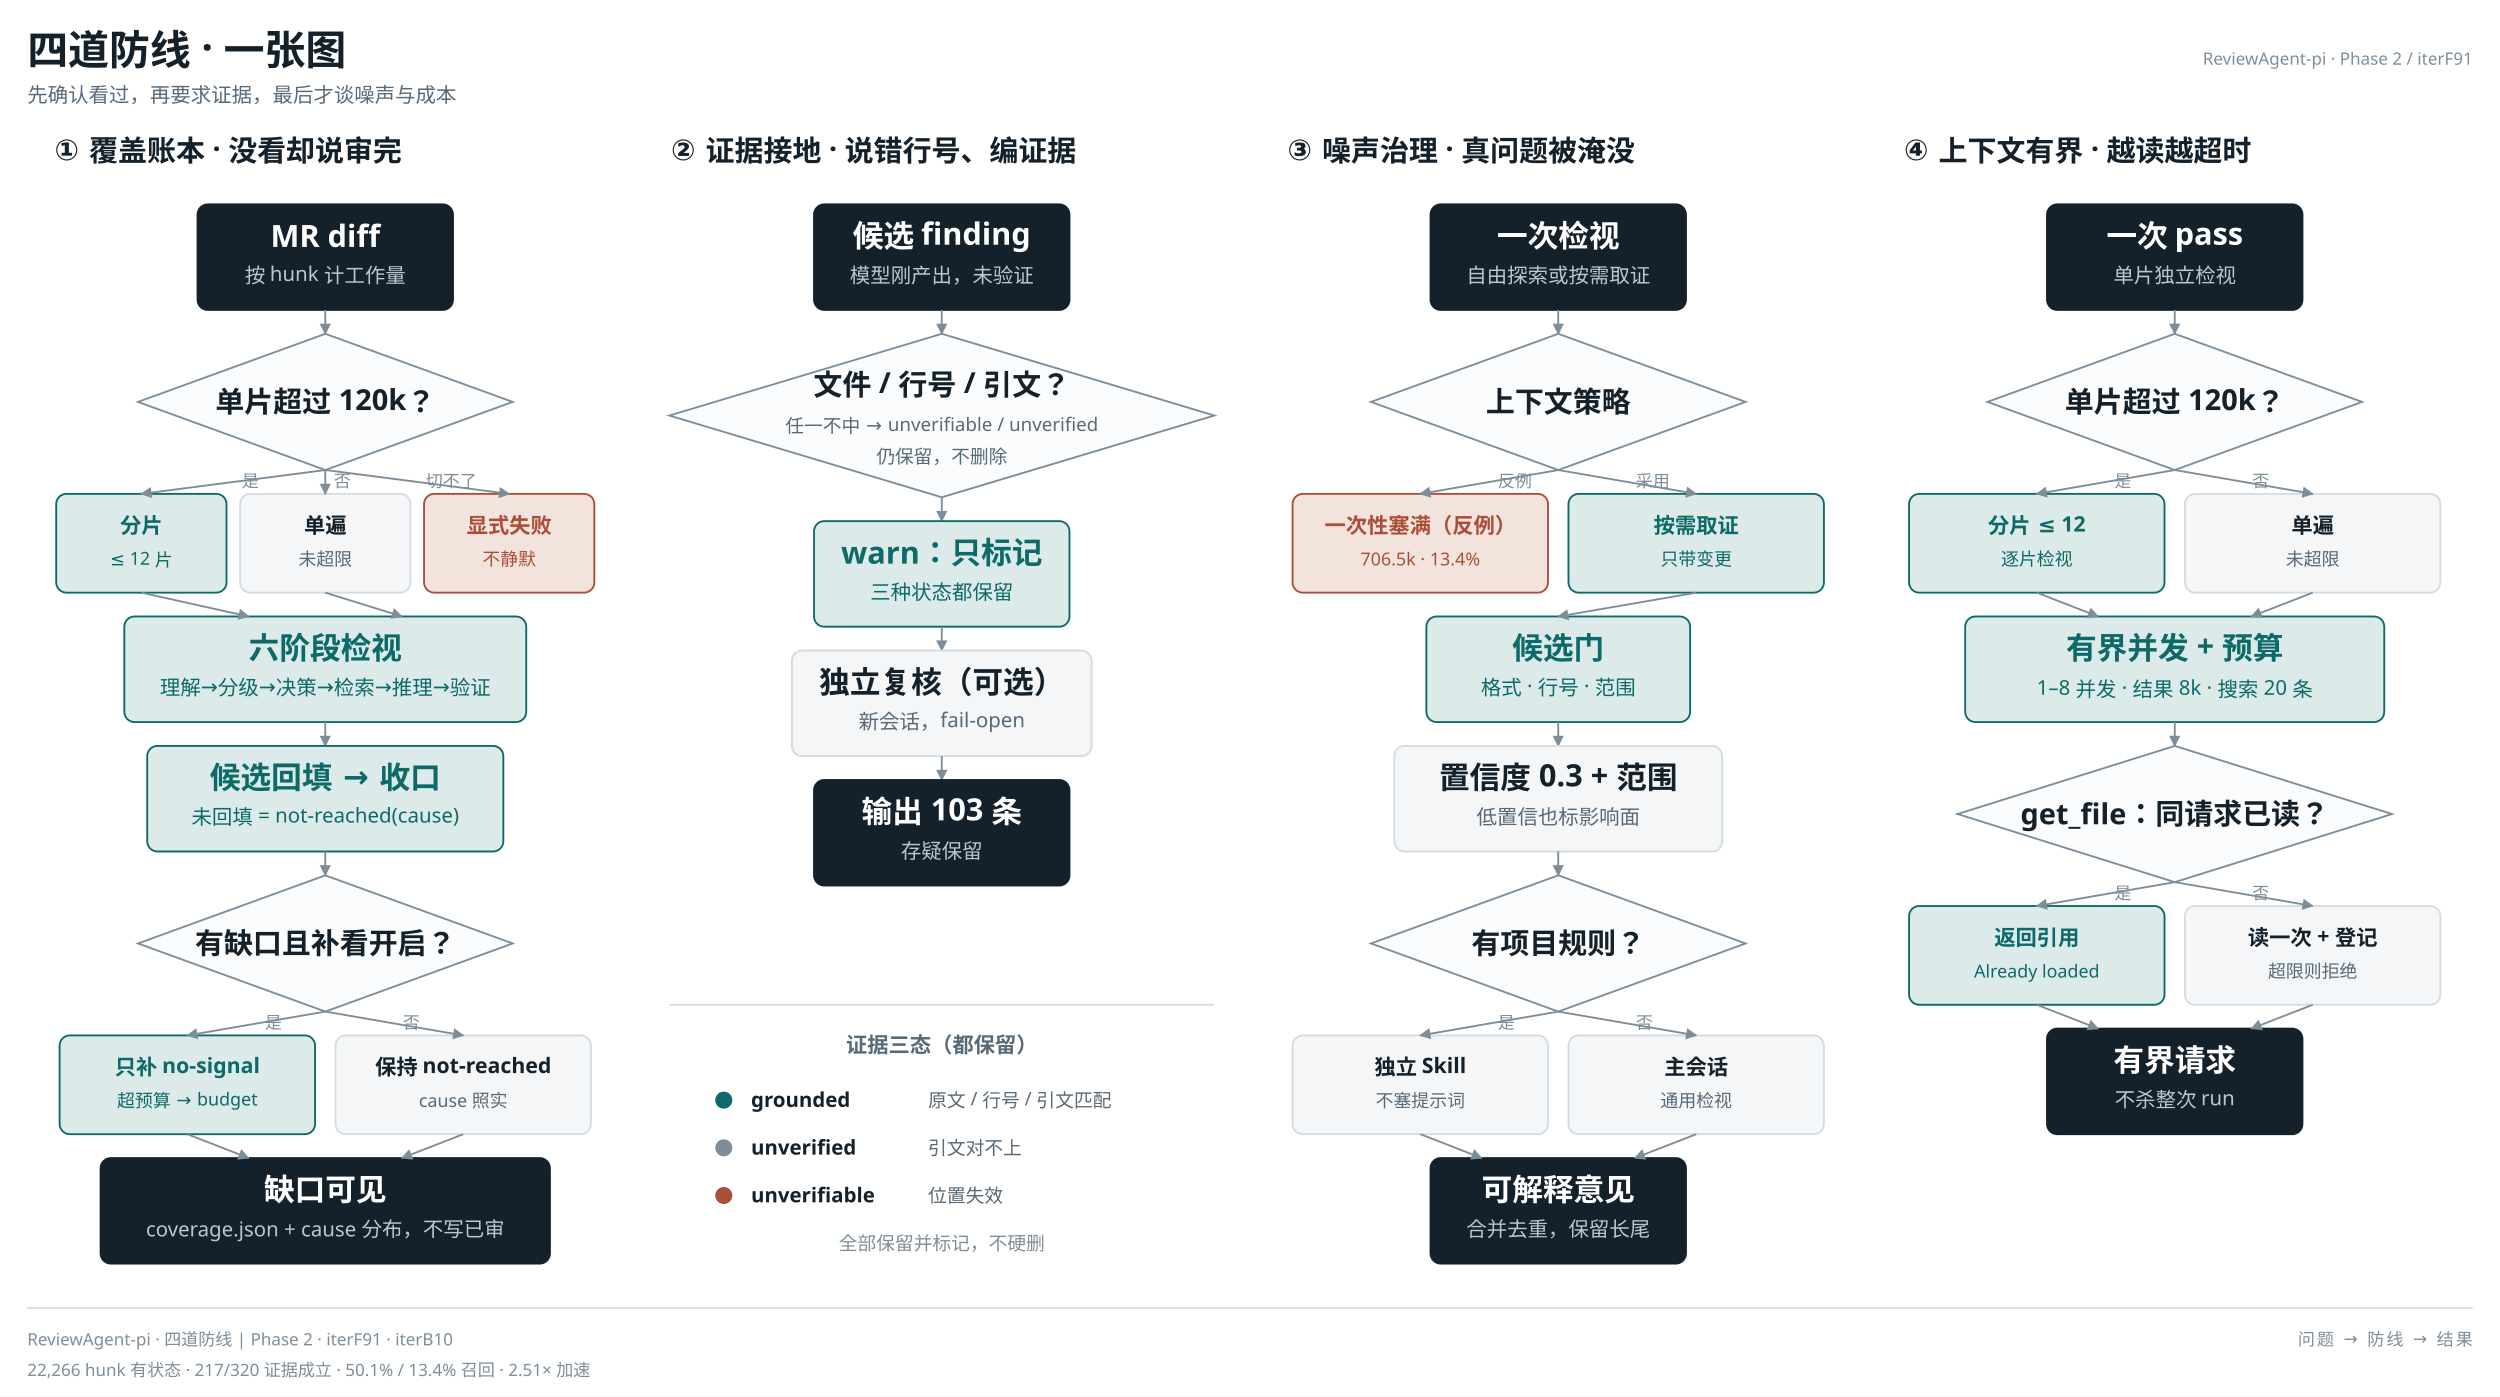
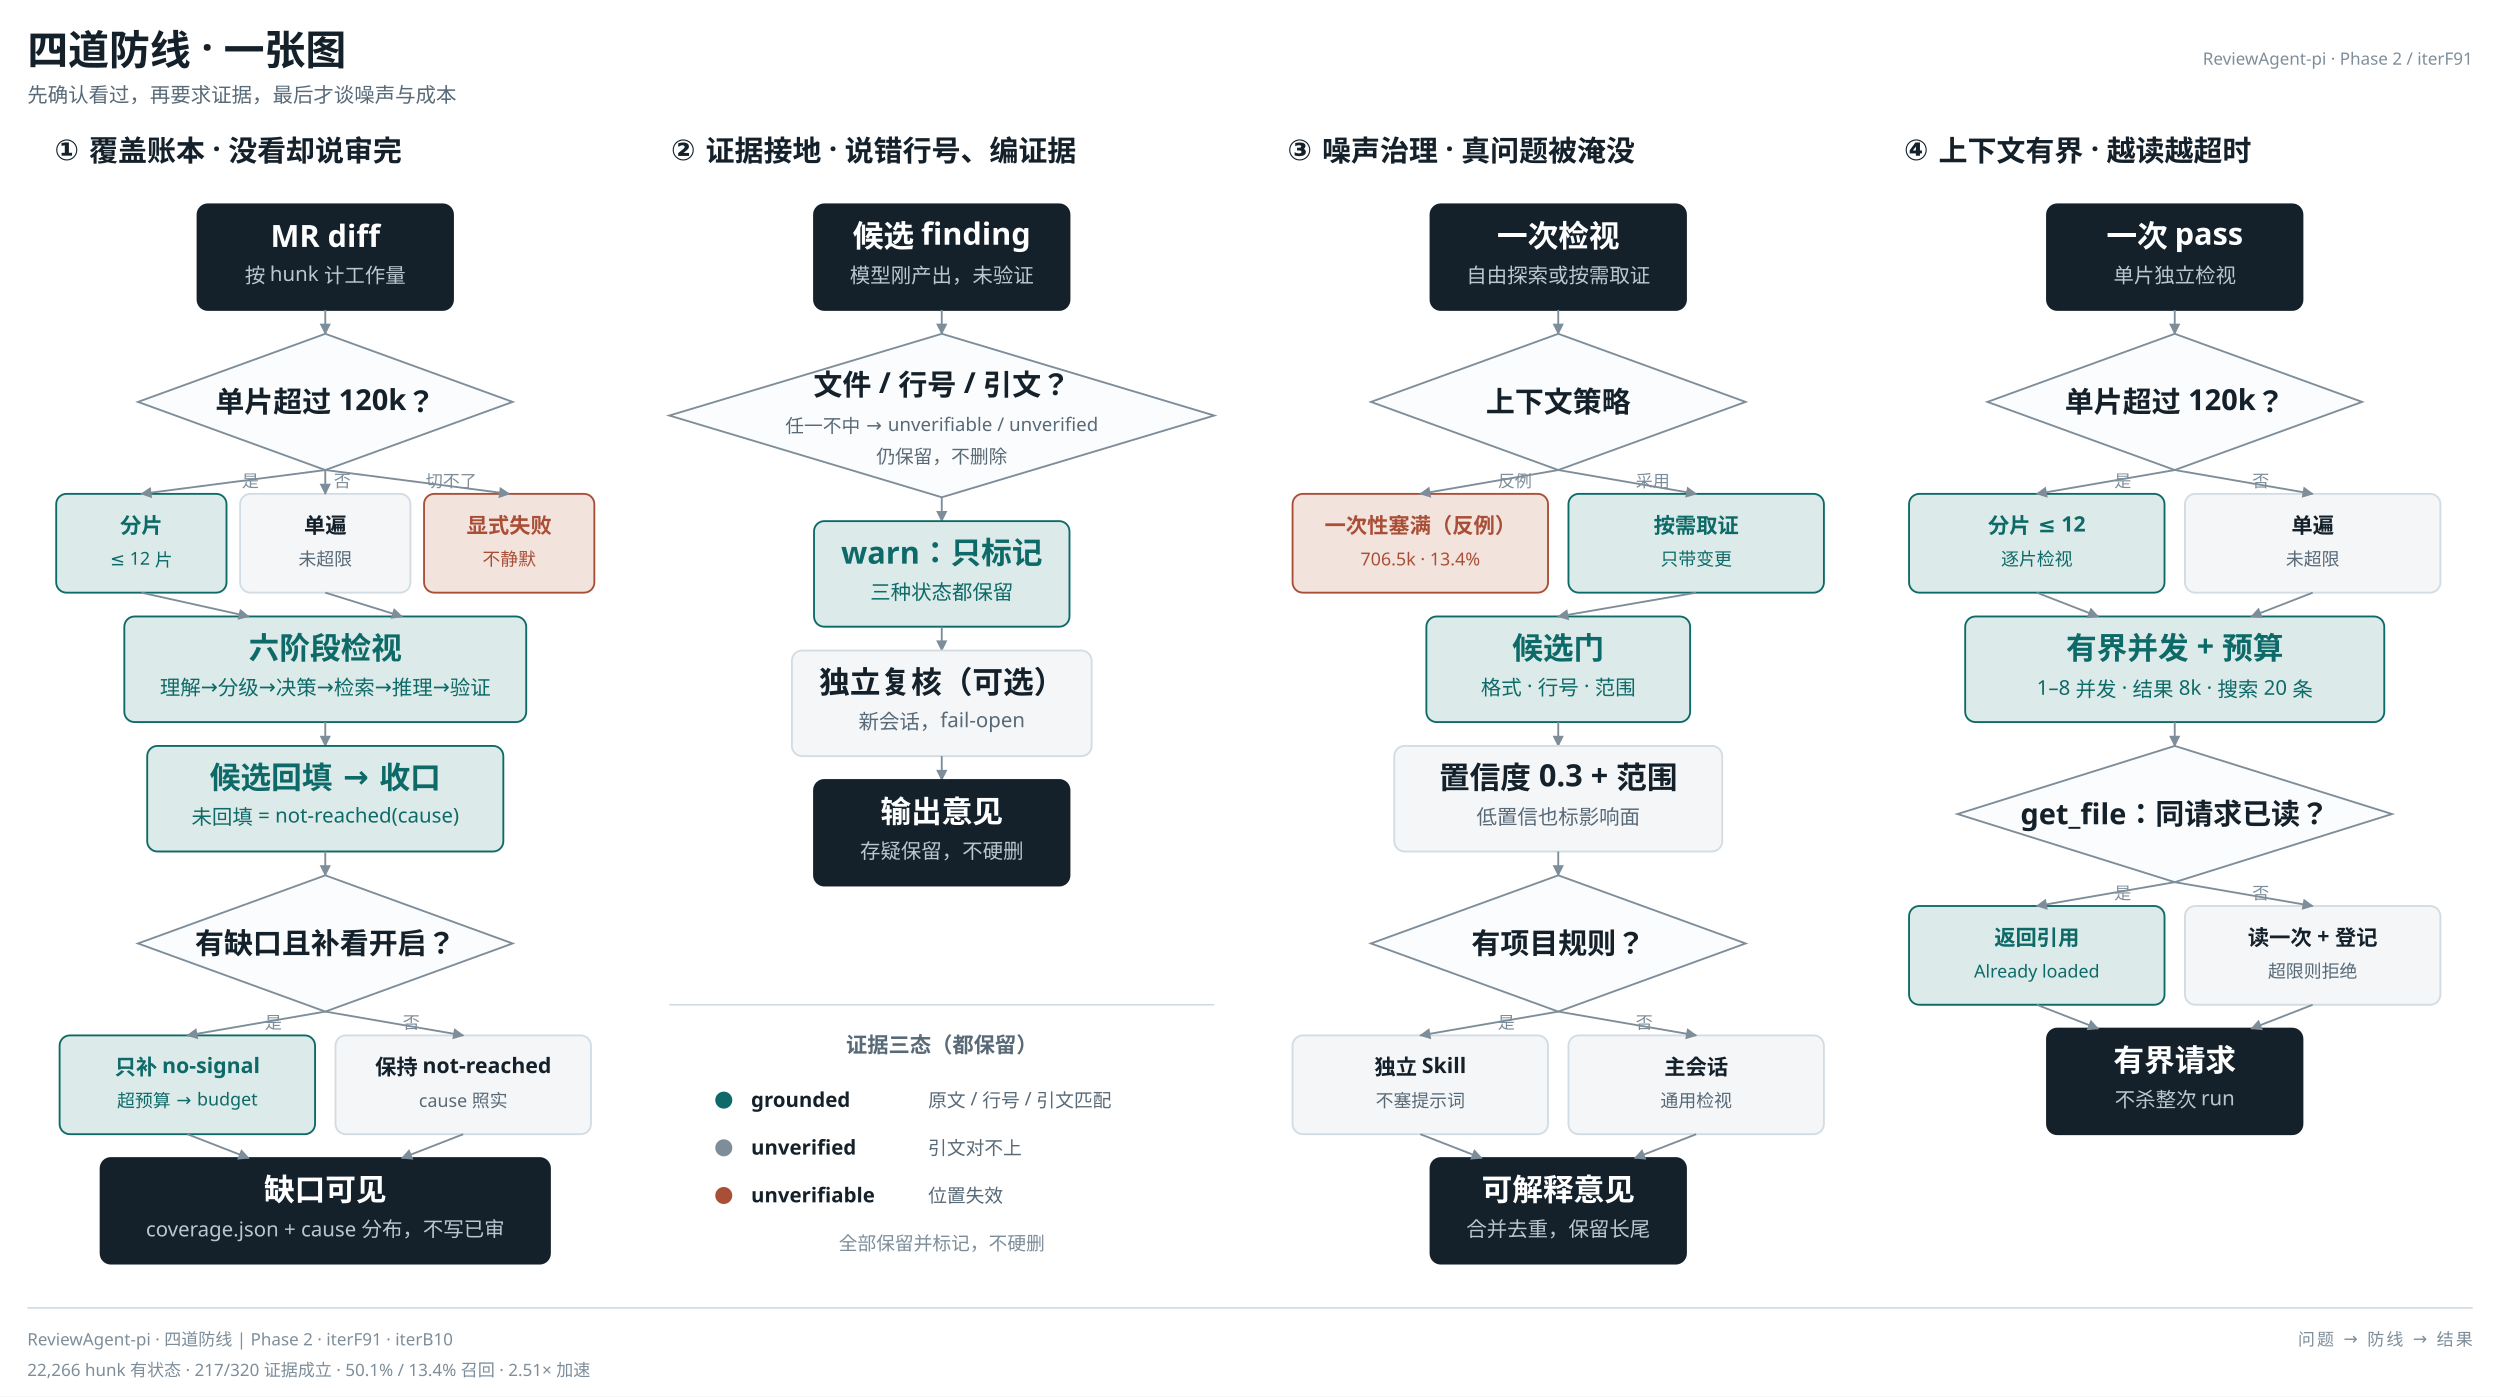
<svg xmlns="http://www.w3.org/2000/svg" width="1468" height="820" viewBox="0 0 1468 820">
  <defs>
    <marker id="arrow" viewBox="0 0 10 10" refX="9" refY="5" markerWidth="6" markerHeight="6" orient="auto-start-reverse">
      <path d="M 0 0 L 10 5 L 0 10 z" fill="#7D8D99" />
    </marker>
  </defs>
  <rect x="0" y="0" width="1468" height="820" fill="#FFFFFF" />
  <text x="16" y="38" font-family="'Microsoft YaHei','Noto Sans SC','PingFang SC','Segoe UI',sans-serif" font-size="24" font-weight="700" fill="#14212B" text-anchor="start">四道防线 · 一张图</text>
  <text x="16" y="60" font-family="'Microsoft YaHei','Noto Sans SC','PingFang SC','Segoe UI',sans-serif" font-size="12" font-weight="400" fill="#586977" text-anchor="start">先确认看过，再要求证据，最后才谈噪声与成本</text>
  <text x="1452" y="38" font-family="'Microsoft YaHei','Noto Sans SC','PingFang SC','Segoe UI',sans-serif" font-size="10" font-weight="400" fill="#7D8D99" text-anchor="end">ReviewAgent-pi · Phase 2 / iterF91</text>
  <text x="32" y="94" font-family="'Microsoft YaHei','Noto Sans SC','PingFang SC','Segoe UI',sans-serif" font-size="17" font-weight="700" fill="#14212B" text-anchor="start">① 覆盖账本 · 没看却说审完</text>
  <rect x="116.0" y="120" width="150" height="62" rx="6" fill="#14212B" stroke="#14212B" stroke-width="1.1" />
  <text x="191.0" y="145" font-family="'Microsoft YaHei','Noto Sans SC','PingFang SC','Segoe UI',sans-serif" font-size="18" font-weight="700" fill="#FFFFFF" text-anchor="middle">MR diff</text>
  <text x="191.0" y="166" font-family="'Microsoft YaHei','Noto Sans SC','PingFang SC','Segoe UI',sans-serif" font-size="12" font-weight="400" fill="#B9C7D2" text-anchor="middle">按 hunk 计工作量</text>
  <line x1="191.0" y1="182" x2="191.0" y2="196" stroke="#7D8D99" stroke-width="1.1" marker-end="url(#arrow)" />
  <polygon points="191.0,196 301.0,236.0 191.0,276 81.0,236.0" fill="#FBFCFD" stroke="#7D8D99" stroke-width="1.1" />
  <text x="191.0" y="242.0" font-family="'Microsoft YaHei','Noto Sans SC','PingFang SC','Segoe UI',sans-serif" font-size="17" font-weight="700" fill="#14212B" text-anchor="middle">单片超过 120k？</text>
  <rect x="33.0" y="290" width="100" height="58" rx="6" fill="#DCEBE9" stroke="#0D6A68" stroke-width="1.1" />
  <text x="83.0" y="313" font-family="'Microsoft YaHei','Noto Sans SC','PingFang SC','Segoe UI',sans-serif" font-size="12.5" font-weight="700" fill="#0D6A68" text-anchor="middle">分片</text>
  <text x="83.0" y="332" font-family="'Microsoft YaHei','Noto Sans SC','PingFang SC','Segoe UI',sans-serif" font-size="10.5" font-weight="400" fill="#0D6A68" text-anchor="middle">≤ 12 片</text>
  <rect x="141.0" y="290" width="100" height="58" rx="6" fill="#F4F6F8" stroke="#D3DCE3" stroke-width="1.1" />
  <text x="191.0" y="313" font-family="'Microsoft YaHei','Noto Sans SC','PingFang SC','Segoe UI',sans-serif" font-size="12.5" font-weight="700" fill="#14212B" text-anchor="middle">单遍</text>
  <text x="191.0" y="332" font-family="'Microsoft YaHei','Noto Sans SC','PingFang SC','Segoe UI',sans-serif" font-size="10.5" font-weight="400" fill="#586977" text-anchor="middle">未超限</text>
  <rect x="249.0" y="290" width="100" height="58" rx="6" fill="#F3E3DD" stroke="#A94F37" stroke-width="1.1" />
  <text x="299.0" y="313" font-family="'Microsoft YaHei','Noto Sans SC','PingFang SC','Segoe UI',sans-serif" font-size="12.5" font-weight="700" fill="#A94F37" text-anchor="middle">显式失败</text>
  <text x="299.0" y="332" font-family="'Microsoft YaHei','Noto Sans SC','PingFang SC','Segoe UI',sans-serif" font-size="10.5" font-weight="400" fill="#A94F37" text-anchor="middle">不静默</text>
  <line x1="191.0" y1="276" x2="83.0" y2="290" stroke="#7D8D99" stroke-width="1.1" marker-end="url(#arrow)" />
  <text x="142.0" y="286.0" font-family="'Microsoft YaHei','Noto Sans SC','PingFang SC','Segoe UI',sans-serif" font-size="10" font-weight="400" fill="#7D8D99" text-anchor="start">是</text>
  <line x1="191.0" y1="276" x2="191.0" y2="290" stroke="#7D8D99" stroke-width="1.1" marker-end="url(#arrow)" />
  <text x="196.0" y="286.0" font-family="'Microsoft YaHei','Noto Sans SC','PingFang SC','Segoe UI',sans-serif" font-size="10" font-weight="400" fill="#7D8D99" text-anchor="start">否</text>
  <line x1="191.0" y1="276" x2="299.0" y2="290" stroke="#7D8D99" stroke-width="1.1" marker-end="url(#arrow)" />
  <text x="250.0" y="286.0" font-family="'Microsoft YaHei','Noto Sans SC','PingFang SC','Segoe UI',sans-serif" font-size="10" font-weight="400" fill="#7D8D99" text-anchor="start">切不了</text>
  <rect x="73.0" y="362" width="236.0" height="62" rx="6" fill="#DCEBE9" stroke="#0D6A68" stroke-width="1.1" />
  <text x="191.0" y="387" font-family="'Microsoft YaHei','Noto Sans SC','PingFang SC','Segoe UI',sans-serif" font-size="18" font-weight="700" fill="#0D6A68" text-anchor="middle">六阶段检视</text>
  <text x="191.0" y="408" font-family="'Microsoft YaHei','Noto Sans SC','PingFang SC','Segoe UI',sans-serif" font-size="12" font-weight="400" fill="#0D6A68" text-anchor="middle">理解→分级→决策→检索→推理→验证</text>
  <line x1="83.0" y1="348" x2="146.0" y2="362" stroke="#7D8D99" stroke-width="1.1" marker-end="url(#arrow)" />
  <line x1="191.0" y1="348" x2="236.0" y2="362" stroke="#7D8D99" stroke-width="1.1" marker-end="url(#arrow)" />
  <line x1="191.0" y1="424" x2="191.0" y2="438" stroke="#7D8D99" stroke-width="1.1" marker-end="url(#arrow)" />
  <rect x="86.44" y="438" width="209.12" height="62" rx="6" fill="#DCEBE9" stroke="#0D6A68" stroke-width="1.1" />
  <text x="191.0" y="463" font-family="'Microsoft YaHei','Noto Sans SC','PingFang SC','Segoe UI',sans-serif" font-size="18" font-weight="700" fill="#0D6A68" text-anchor="middle">候选回填 → 收口</text>
  <text x="191.0" y="484" font-family="'Microsoft YaHei','Noto Sans SC','PingFang SC','Segoe UI',sans-serif" font-size="12" font-weight="400" fill="#0D6A68" text-anchor="middle">未回填 = not-reached(cause)</text>
  <line x1="191.0" y1="500" x2="191.0" y2="514" stroke="#7D8D99" stroke-width="1.1" marker-end="url(#arrow)" />
  <polygon points="191.0,514 301.0,554.0 191.0,594 81.0,554.0" fill="#FBFCFD" stroke="#7D8D99" stroke-width="1.1" />
  <text x="191.0" y="560.0" font-family="'Microsoft YaHei','Noto Sans SC','PingFang SC','Segoe UI',sans-serif" font-size="17" font-weight="700" fill="#14212B" text-anchor="middle">有缺口且补看开启？</text>
  <rect x="35.0" y="608" width="150" height="58" rx="6" fill="#DCEBE9" stroke="#0D6A68" stroke-width="1.1" />
  <text x="110.0" y="631" font-family="'Microsoft YaHei','Noto Sans SC','PingFang SC','Segoe UI',sans-serif" font-size="12.5" font-weight="700" fill="#0D6A68" text-anchor="middle">只补 no-signal</text>
  <text x="110.0" y="650" font-family="'Microsoft YaHei','Noto Sans SC','PingFang SC','Segoe UI',sans-serif" font-size="10.5" font-weight="400" fill="#0D6A68" text-anchor="middle">超预算 → budget</text>
  <rect x="197.0" y="608" width="150" height="58" rx="6" fill="#F4F6F8" stroke="#D3DCE3" stroke-width="1.1" />
  <text x="272.0" y="631" font-family="'Microsoft YaHei','Noto Sans SC','PingFang SC','Segoe UI',sans-serif" font-size="12.5" font-weight="700" fill="#14212B" text-anchor="middle">保持 not-reached</text>
  <text x="272.0" y="650" font-family="'Microsoft YaHei','Noto Sans SC','PingFang SC','Segoe UI',sans-serif" font-size="10.5" font-weight="400" fill="#586977" text-anchor="middle">cause 照实</text>
  <line x1="191.0" y1="594" x2="110.0" y2="608" stroke="#7D8D99" stroke-width="1.1" marker-end="url(#arrow)" />
  <text x="155.5" y="604.0" font-family="'Microsoft YaHei','Noto Sans SC','PingFang SC','Segoe UI',sans-serif" font-size="10" font-weight="400" fill="#7D8D99" text-anchor="start">是</text>
  <line x1="191.0" y1="594" x2="272.0" y2="608" stroke="#7D8D99" stroke-width="1.1" marker-end="url(#arrow)" />
  <text x="236.5" y="604.0" font-family="'Microsoft YaHei','Noto Sans SC','PingFang SC','Segoe UI',sans-serif" font-size="10" font-weight="400" fill="#7D8D99" text-anchor="start">否</text>
  <rect x="59.08" y="680" width="263.84" height="62" rx="6" fill="#14212B" stroke="#14212B" stroke-width="1.1" />
  <text x="191.0" y="705" font-family="'Microsoft YaHei','Noto Sans SC','PingFang SC','Segoe UI',sans-serif" font-size="18" font-weight="700" fill="#FFFFFF" text-anchor="middle">缺口可见</text>
  <text x="191.0" y="726" font-family="'Microsoft YaHei','Noto Sans SC','PingFang SC','Segoe UI',sans-serif" font-size="12" font-weight="400" fill="#B9C7D2" text-anchor="middle">coverage.json + cause 分布，不写已审</text>
  <line x1="110.0" y1="666" x2="146.0" y2="680" stroke="#7D8D99" stroke-width="1.1" marker-end="url(#arrow)" />
  <line x1="272.0" y1="666" x2="236.0" y2="680" stroke="#7D8D99" stroke-width="1.1" marker-end="url(#arrow)" />
  <text x="394" y="94" font-family="'Microsoft YaHei','Noto Sans SC','PingFang SC','Segoe UI',sans-serif" font-size="17" font-weight="700" fill="#14212B" text-anchor="start">② 证据接地 · 说错行号、编证据</text>
  <rect x="478.0" y="120" width="150" height="62" rx="6" fill="#14212B" stroke="#14212B" stroke-width="1.1" />
  <text x="553.0" y="145" font-family="'Microsoft YaHei','Noto Sans SC','PingFang SC','Segoe UI',sans-serif" font-size="18" font-weight="700" fill="#FFFFFF" text-anchor="middle">候选 finding</text>
  <text x="553.0" y="166" font-family="'Microsoft YaHei','Noto Sans SC','PingFang SC','Segoe UI',sans-serif" font-size="12" font-weight="400" fill="#B9C7D2" text-anchor="middle">模型刚产出，未验证</text>
  <line x1="553.0" y1="182" x2="553.0" y2="196" stroke="#7D8D99" stroke-width="1.1" marker-end="url(#arrow)" />
  <polygon points="553.0,196 713.0,244.0 553.0,292 393.0,244.0" fill="#FBFCFD" stroke="#7D8D99" stroke-width="1.1" />
  <text x="553.0" y="232" font-family="'Microsoft YaHei','Noto Sans SC','PingFang SC','Segoe UI',sans-serif" font-size="17" font-weight="700" fill="#14212B" text-anchor="middle">文件 / 行号 / 引文？</text>
  <text x="553.0" y="254" font-family="'Microsoft YaHei','Noto Sans SC','PingFang SC','Segoe UI',sans-serif" font-size="11" font-weight="400" fill="#586977" text-anchor="middle">任一不中 → unverifiable / unverified</text>
  <text x="553.0" y="272" font-family="'Microsoft YaHei','Noto Sans SC','PingFang SC','Segoe UI',sans-serif" font-size="11" font-weight="400" fill="#586977" text-anchor="middle">仍保留，不删除</text>
  <line x1="553.0" y1="292" x2="553.0" y2="306" stroke="#7D8D99" stroke-width="1.1" marker-end="url(#arrow)" />
  <rect x="478.0" y="306" width="150" height="62" rx="6" fill="#DCEBE9" stroke="#0D6A68" stroke-width="1.1" />
  <text x="553.0" y="331" font-family="'Microsoft YaHei','Noto Sans SC','PingFang SC','Segoe UI',sans-serif" font-size="18" font-weight="700" fill="#0D6A68" text-anchor="middle">warn：只标记</text>
  <text x="553.0" y="352" font-family="'Microsoft YaHei','Noto Sans SC','PingFang SC','Segoe UI',sans-serif" font-size="12" font-weight="400" fill="#0D6A68" text-anchor="middle">三种状态都保留</text>
  <line x1="553.0" y1="368" x2="553.0" y2="382" stroke="#7D8D99" stroke-width="1.1" marker-end="url(#arrow)" />
  <rect x="465.0" y="382" width="176.0" height="62" rx="6" fill="#F4F6F8" stroke="#D3DCE3" stroke-width="1.1" />
  <text x="553.0" y="407" font-family="'Microsoft YaHei','Noto Sans SC','PingFang SC','Segoe UI',sans-serif" font-size="18" font-weight="700" fill="#14212B" text-anchor="middle">独立复核（可选）</text>
  <text x="553.0" y="428" font-family="'Microsoft YaHei','Noto Sans SC','PingFang SC','Segoe UI',sans-serif" font-size="12" font-weight="400" fill="#586977" text-anchor="middle">新会话，fail-open</text>
  <line x1="553.0" y1="444" x2="553.0" y2="458" stroke="#7D8D99" stroke-width="1.1" marker-end="url(#arrow)" />
  <rect x="478.0" y="458" width="150" height="62" rx="6" fill="#14212B" stroke="#14212B" stroke-width="1.1" />
-   <text x="553.0" y="483" font-family="'Microsoft YaHei','Noto Sans SC','PingFang SC','Segoe UI',sans-serif" font-size="18" font-weight="700" fill="#FFFFFF" text-anchor="middle">输出 103 条</text>
-   <text x="553.0" y="504" font-family="'Microsoft YaHei','Noto Sans SC','PingFang SC','Segoe UI',sans-serif" font-size="12" font-weight="400" fill="#B9C7D2" text-anchor="middle">存疑保留</text>
+   <text x="553.0" y="483" font-family="'Microsoft YaHei','Noto Sans SC','PingFang SC','Segoe UI',sans-serif" font-size="18" font-weight="700" fill="#FFFFFF" text-anchor="middle">输出意见</text>
+   <text x="553.0" y="504" font-family="'Microsoft YaHei','Noto Sans SC','PingFang SC','Segoe UI',sans-serif" font-size="12" font-weight="400" fill="#B9C7D2" text-anchor="middle">存疑保留，不硬删</text>
  <line x1="393.0" y1="590" x2="713.0" y2="590" stroke="#D3DCE3" stroke-width="1" />
  <text x="553.0" y="618" font-family="'Microsoft YaHei','Noto Sans SC','PingFang SC','Segoe UI',sans-serif" font-size="12.5" font-weight="700" fill="#586977" text-anchor="middle">证据三态（都保留）</text>
  <circle cx="425.0" cy="646" r="5" fill="#0D6A68" />
  <text x="441.0" y="650" font-family="'Microsoft YaHei','Noto Sans SC','PingFang SC','Segoe UI',sans-serif" font-size="12" font-weight="700" fill="#14212B" text-anchor="start">grounded</text>
  <text x="545.0" y="650" font-family="'Microsoft YaHei','Noto Sans SC','PingFang SC','Segoe UI',sans-serif" font-size="11" font-weight="400" fill="#586977" text-anchor="start">原文 / 行号 / 引文匹配</text>
  <circle cx="425.0" cy="674" r="5" fill="#7D8D99" />
  <text x="441.0" y="678" font-family="'Microsoft YaHei','Noto Sans SC','PingFang SC','Segoe UI',sans-serif" font-size="12" font-weight="700" fill="#14212B" text-anchor="start">unverified</text>
  <text x="545.0" y="678" font-family="'Microsoft YaHei','Noto Sans SC','PingFang SC','Segoe UI',sans-serif" font-size="11" font-weight="400" fill="#586977" text-anchor="start">引文对不上</text>
  <circle cx="425.0" cy="702" r="5" fill="#A94F37" />
  <text x="441.0" y="706" font-family="'Microsoft YaHei','Noto Sans SC','PingFang SC','Segoe UI',sans-serif" font-size="12" font-weight="700" fill="#14212B" text-anchor="start">unverifiable</text>
  <text x="545.0" y="706" font-family="'Microsoft YaHei','Noto Sans SC','PingFang SC','Segoe UI',sans-serif" font-size="11" font-weight="400" fill="#586977" text-anchor="start">位置失效</text>
  <text x="553.0" y="734" font-family="'Microsoft YaHei','Noto Sans SC','PingFang SC','Segoe UI',sans-serif" font-size="11" font-weight="400" fill="#7D8D99" text-anchor="middle">全部保留并标记，不硬删</text>
  <text x="756" y="94" font-family="'Microsoft YaHei','Noto Sans SC','PingFang SC','Segoe UI',sans-serif" font-size="17" font-weight="700" fill="#14212B" text-anchor="start">③ 噪声治理 · 真问题被淹没</text>
  <rect x="840.0" y="120" width="150" height="62" rx="6" fill="#14212B" stroke="#14212B" stroke-width="1.1" />
  <text x="915.0" y="145" font-family="'Microsoft YaHei','Noto Sans SC','PingFang SC','Segoe UI',sans-serif" font-size="18" font-weight="700" fill="#FFFFFF" text-anchor="middle">一次检视</text>
  <text x="915.0" y="166" font-family="'Microsoft YaHei','Noto Sans SC','PingFang SC','Segoe UI',sans-serif" font-size="12" font-weight="400" fill="#B9C7D2" text-anchor="middle">自由探索或按需取证</text>
  <line x1="915.0" y1="182" x2="915.0" y2="196" stroke="#7D8D99" stroke-width="1.1" marker-end="url(#arrow)" />
  <polygon points="915.0,196 1025.0,236.0 915.0,276 805.0,236.0" fill="#FBFCFD" stroke="#7D8D99" stroke-width="1.1" />
  <text x="915.0" y="242.0" font-family="'Microsoft YaHei','Noto Sans SC','PingFang SC','Segoe UI',sans-serif" font-size="17" font-weight="700" fill="#14212B" text-anchor="middle">上下文策略</text>
  <rect x="759.0" y="290" width="150" height="58" rx="6" fill="#F3E3DD" stroke="#A94F37" stroke-width="1.1" />
  <text x="834.0" y="313" font-family="'Microsoft YaHei','Noto Sans SC','PingFang SC','Segoe UI',sans-serif" font-size="12.5" font-weight="700" fill="#A94F37" text-anchor="middle">一次性塞满（反例）</text>
  <text x="834.0" y="332" font-family="'Microsoft YaHei','Noto Sans SC','PingFang SC','Segoe UI',sans-serif" font-size="10.5" font-weight="400" fill="#A94F37" text-anchor="middle">706.5k · 13.4%</text>
  <rect x="921.0" y="290" width="150" height="58" rx="6" fill="#DCEBE9" stroke="#0D6A68" stroke-width="1.1" />
  <text x="996.0" y="313" font-family="'Microsoft YaHei','Noto Sans SC','PingFang SC','Segoe UI',sans-serif" font-size="12.5" font-weight="700" fill="#0D6A68" text-anchor="middle">按需取证</text>
  <text x="996.0" y="332" font-family="'Microsoft YaHei','Noto Sans SC','PingFang SC','Segoe UI',sans-serif" font-size="10.5" font-weight="400" fill="#0D6A68" text-anchor="middle">只带变更</text>
  <line x1="915.0" y1="276" x2="834.0" y2="290" stroke="#7D8D99" stroke-width="1.1" marker-end="url(#arrow)" />
  <text x="879.5" y="286.0" font-family="'Microsoft YaHei','Noto Sans SC','PingFang SC','Segoe UI',sans-serif" font-size="10" font-weight="400" fill="#7D8D99" text-anchor="start">反例</text>
  <line x1="915.0" y1="276" x2="996.0" y2="290" stroke="#7D8D99" stroke-width="1.1" marker-end="url(#arrow)" />
  <text x="960.5" y="286.0" font-family="'Microsoft YaHei','Noto Sans SC','PingFang SC','Segoe UI',sans-serif" font-size="10" font-weight="400" fill="#7D8D99" text-anchor="start">采用</text>
  <rect x="837.56" y="362" width="154.88" height="62" rx="6" fill="#DCEBE9" stroke="#0D6A68" stroke-width="1.1" />
  <text x="915.0" y="387" font-family="'Microsoft YaHei','Noto Sans SC','PingFang SC','Segoe UI',sans-serif" font-size="18" font-weight="700" fill="#0D6A68" text-anchor="middle">候选门</text>
  <text x="915.0" y="408" font-family="'Microsoft YaHei','Noto Sans SC','PingFang SC','Segoe UI',sans-serif" font-size="12" font-weight="400" fill="#0D6A68" text-anchor="middle">格式 · 行号 · 范围</text>
  <line x1="996.0" y1="348" x2="915.0" y2="362" stroke="#7D8D99" stroke-width="1.1" marker-end="url(#arrow)" />
  <line x1="915.0" y1="424" x2="915.0" y2="438" stroke="#7D8D99" stroke-width="1.1" marker-end="url(#arrow)" />
  <rect x="818.72" y="438" width="192.56" height="62" rx="6" fill="#F4F6F8" stroke="#D3DCE3" stroke-width="1.1" />
  <text x="915.0" y="463" font-family="'Microsoft YaHei','Noto Sans SC','PingFang SC','Segoe UI',sans-serif" font-size="18" font-weight="700" fill="#14212B" text-anchor="middle">置信度 0.3 + 范围</text>
  <text x="915.0" y="484" font-family="'Microsoft YaHei','Noto Sans SC','PingFang SC','Segoe UI',sans-serif" font-size="12" font-weight="400" fill="#586977" text-anchor="middle">低置信也标影响面</text>
  <line x1="915.0" y1="500" x2="915.0" y2="514" stroke="#7D8D99" stroke-width="1.1" marker-end="url(#arrow)" />
  <polygon points="915.0,514 1025.0,554.0 915.0,594 805.0,554.0" fill="#FBFCFD" stroke="#7D8D99" stroke-width="1.1" />
  <text x="915.0" y="560.0" font-family="'Microsoft YaHei','Noto Sans SC','PingFang SC','Segoe UI',sans-serif" font-size="17" font-weight="700" fill="#14212B" text-anchor="middle">有项目规则？</text>
  <rect x="759.0" y="608" width="150" height="58" rx="6" fill="#F4F6F8" stroke="#D3DCE3" stroke-width="1.1" />
  <text x="834.0" y="631" font-family="'Microsoft YaHei','Noto Sans SC','PingFang SC','Segoe UI',sans-serif" font-size="12.5" font-weight="700" fill="#14212B" text-anchor="middle">独立 Skill</text>
  <text x="834.0" y="650" font-family="'Microsoft YaHei','Noto Sans SC','PingFang SC','Segoe UI',sans-serif" font-size="10.5" font-weight="400" fill="#586977" text-anchor="middle">不塞提示词</text>
  <rect x="921.0" y="608" width="150" height="58" rx="6" fill="#F4F6F8" stroke="#D3DCE3" stroke-width="1.1" />
  <text x="996.0" y="631" font-family="'Microsoft YaHei','Noto Sans SC','PingFang SC','Segoe UI',sans-serif" font-size="12.5" font-weight="700" fill="#14212B" text-anchor="middle">主会话</text>
  <text x="996.0" y="650" font-family="'Microsoft YaHei','Noto Sans SC','PingFang SC','Segoe UI',sans-serif" font-size="10.5" font-weight="400" fill="#586977" text-anchor="middle">通用检视</text>
  <line x1="915.0" y1="594" x2="834.0" y2="608" stroke="#7D8D99" stroke-width="1.1" marker-end="url(#arrow)" />
  <text x="879.5" y="604.0" font-family="'Microsoft YaHei','Noto Sans SC','PingFang SC','Segoe UI',sans-serif" font-size="10" font-weight="400" fill="#7D8D99" text-anchor="start">是</text>
  <line x1="915.0" y1="594" x2="996.0" y2="608" stroke="#7D8D99" stroke-width="1.1" marker-end="url(#arrow)" />
  <text x="960.5" y="604.0" font-family="'Microsoft YaHei','Noto Sans SC','PingFang SC','Segoe UI',sans-serif" font-size="10" font-weight="400" fill="#7D8D99" text-anchor="start">否</text>
  <rect x="840.0" y="680" width="150" height="62" rx="6" fill="#14212B" stroke="#14212B" stroke-width="1.1" />
  <text x="915.0" y="705" font-family="'Microsoft YaHei','Noto Sans SC','PingFang SC','Segoe UI',sans-serif" font-size="18" font-weight="700" fill="#FFFFFF" text-anchor="middle">可解释意见</text>
  <text x="915.0" y="726" font-family="'Microsoft YaHei','Noto Sans SC','PingFang SC','Segoe UI',sans-serif" font-size="12" font-weight="400" fill="#B9C7D2" text-anchor="middle">合并去重，保留长尾</text>
  <line x1="834.0" y1="666" x2="870.0" y2="680" stroke="#7D8D99" stroke-width="1.1" marker-end="url(#arrow)" />
  <line x1="996.0" y1="666" x2="960.0" y2="680" stroke="#7D8D99" stroke-width="1.1" marker-end="url(#arrow)" />
  <text x="1118" y="94" font-family="'Microsoft YaHei','Noto Sans SC','PingFang SC','Segoe UI',sans-serif" font-size="17" font-weight="700" fill="#14212B" text-anchor="start">④ 上下文有界 · 越读越超时</text>
  <rect x="1202.0" y="120" width="150" height="62" rx="6" fill="#14212B" stroke="#14212B" stroke-width="1.1" />
  <text x="1277.0" y="145" font-family="'Microsoft YaHei','Noto Sans SC','PingFang SC','Segoe UI',sans-serif" font-size="18" font-weight="700" fill="#FFFFFF" text-anchor="middle">一次 pass</text>
  <text x="1277.0" y="166" font-family="'Microsoft YaHei','Noto Sans SC','PingFang SC','Segoe UI',sans-serif" font-size="12" font-weight="400" fill="#B9C7D2" text-anchor="middle">单片独立检视</text>
  <line x1="1277.0" y1="182" x2="1277.0" y2="196" stroke="#7D8D99" stroke-width="1.1" marker-end="url(#arrow)" />
  <polygon points="1277.0,196 1387.0,236.0 1277.0,276 1167.0,236.0" fill="#FBFCFD" stroke="#7D8D99" stroke-width="1.1" />
  <text x="1277.0" y="242.0" font-family="'Microsoft YaHei','Noto Sans SC','PingFang SC','Segoe UI',sans-serif" font-size="17" font-weight="700" fill="#14212B" text-anchor="middle">单片超过 120k？</text>
  <rect x="1121.0" y="290" width="150" height="58" rx="6" fill="#DCEBE9" stroke="#0D6A68" stroke-width="1.1" />
  <text x="1196.0" y="313" font-family="'Microsoft YaHei','Noto Sans SC','PingFang SC','Segoe UI',sans-serif" font-size="12.5" font-weight="700" fill="#0D6A68" text-anchor="middle">分片 ≤ 12</text>
  <text x="1196.0" y="332" font-family="'Microsoft YaHei','Noto Sans SC','PingFang SC','Segoe UI',sans-serif" font-size="10.5" font-weight="400" fill="#0D6A68" text-anchor="middle">逐片检视</text>
  <rect x="1283.0" y="290" width="150" height="58" rx="6" fill="#F4F6F8" stroke="#D3DCE3" stroke-width="1.1" />
  <text x="1358.0" y="313" font-family="'Microsoft YaHei','Noto Sans SC','PingFang SC','Segoe UI',sans-serif" font-size="12.5" font-weight="700" fill="#14212B" text-anchor="middle">单遍</text>
  <text x="1358.0" y="332" font-family="'Microsoft YaHei','Noto Sans SC','PingFang SC','Segoe UI',sans-serif" font-size="10.5" font-weight="400" fill="#586977" text-anchor="middle">未超限</text>
  <line x1="1277.0" y1="276" x2="1196.0" y2="290" stroke="#7D8D99" stroke-width="1.1" marker-end="url(#arrow)" />
  <text x="1241.5" y="286.0" font-family="'Microsoft YaHei','Noto Sans SC','PingFang SC','Segoe UI',sans-serif" font-size="10" font-weight="400" fill="#7D8D99" text-anchor="start">是</text>
  <line x1="1277.0" y1="276" x2="1358.0" y2="290" stroke="#7D8D99" stroke-width="1.1" marker-end="url(#arrow)" />
  <text x="1322.5" y="286.0" font-family="'Microsoft YaHei','Noto Sans SC','PingFang SC','Segoe UI',sans-serif" font-size="10" font-weight="400" fill="#7D8D99" text-anchor="start">否</text>
  <rect x="1153.96" y="362" width="246.08" height="62" rx="6" fill="#DCEBE9" stroke="#0D6A68" stroke-width="1.1" />
  <text x="1277.0" y="387" font-family="'Microsoft YaHei','Noto Sans SC','PingFang SC','Segoe UI',sans-serif" font-size="18" font-weight="700" fill="#0D6A68" text-anchor="middle">有界并发 + 预算</text>
  <text x="1277.0" y="408" font-family="'Microsoft YaHei','Noto Sans SC','PingFang SC','Segoe UI',sans-serif" font-size="12" font-weight="400" fill="#0D6A68" text-anchor="middle">1–8 并发 · 结果 8k · 搜索 20 条</text>
  <line x1="1196.0" y1="348" x2="1232.0" y2="362" stroke="#7D8D99" stroke-width="1.1" marker-end="url(#arrow)" />
  <line x1="1358.0" y1="348" x2="1322.0" y2="362" stroke="#7D8D99" stroke-width="1.1" marker-end="url(#arrow)" />
  <line x1="1277.0" y1="424" x2="1277.0" y2="438" stroke="#7D8D99" stroke-width="1.1" marker-end="url(#arrow)" />
  <polygon points="1277.0,438 1404.58,478.0 1277.0,518 1149.42,478.0" fill="#FBFCFD" stroke="#7D8D99" stroke-width="1.1" />
  <text x="1277.0" y="484.0" font-family="'Microsoft YaHei','Noto Sans SC','PingFang SC','Segoe UI',sans-serif" font-size="17" font-weight="700" fill="#14212B" text-anchor="middle">get_file：同请求已读？</text>
  <rect x="1121.0" y="532" width="150" height="58" rx="6" fill="#DCEBE9" stroke="#0D6A68" stroke-width="1.1" />
  <text x="1196.0" y="555" font-family="'Microsoft YaHei','Noto Sans SC','PingFang SC','Segoe UI',sans-serif" font-size="12.5" font-weight="700" fill="#0D6A68" text-anchor="middle">返回引用</text>
  <text x="1196.0" y="574" font-family="'Microsoft YaHei','Noto Sans SC','PingFang SC','Segoe UI',sans-serif" font-size="10.5" font-weight="400" fill="#0D6A68" text-anchor="middle">Already loaded</text>
  <rect x="1283.0" y="532" width="150" height="58" rx="6" fill="#F4F6F8" stroke="#D3DCE3" stroke-width="1.1" />
  <text x="1358.0" y="555" font-family="'Microsoft YaHei','Noto Sans SC','PingFang SC','Segoe UI',sans-serif" font-size="12.5" font-weight="700" fill="#14212B" text-anchor="middle">读一次 + 登记</text>
  <text x="1358.0" y="574" font-family="'Microsoft YaHei','Noto Sans SC','PingFang SC','Segoe UI',sans-serif" font-size="10.5" font-weight="400" fill="#586977" text-anchor="middle">超限则拒绝</text>
  <line x1="1277.0" y1="518" x2="1196.0" y2="532" stroke="#7D8D99" stroke-width="1.1" marker-end="url(#arrow)" />
  <text x="1241.5" y="528.0" font-family="'Microsoft YaHei','Noto Sans SC','PingFang SC','Segoe UI',sans-serif" font-size="10" font-weight="400" fill="#7D8D99" text-anchor="start">是</text>
  <line x1="1277.0" y1="518" x2="1358.0" y2="532" stroke="#7D8D99" stroke-width="1.1" marker-end="url(#arrow)" />
  <text x="1322.5" y="528.0" font-family="'Microsoft YaHei','Noto Sans SC','PingFang SC','Segoe UI',sans-serif" font-size="10" font-weight="400" fill="#7D8D99" text-anchor="start">否</text>
  <rect x="1202.0" y="604" width="150" height="62" rx="6" fill="#14212B" stroke="#14212B" stroke-width="1.1" />
  <text x="1277.0" y="629" font-family="'Microsoft YaHei','Noto Sans SC','PingFang SC','Segoe UI',sans-serif" font-size="18" font-weight="700" fill="#FFFFFF" text-anchor="middle">有界请求</text>
  <text x="1277.0" y="650" font-family="'Microsoft YaHei','Noto Sans SC','PingFang SC','Segoe UI',sans-serif" font-size="12" font-weight="400" fill="#B9C7D2" text-anchor="middle">不杀整次 run</text>
  <line x1="1196.0" y1="590" x2="1232.0" y2="604" stroke="#7D8D99" stroke-width="1.1" marker-end="url(#arrow)" />
  <line x1="1358.0" y1="590" x2="1322.0" y2="604" stroke="#7D8D99" stroke-width="1.1" marker-end="url(#arrow)" />
  <line x1="16" y1="768" x2="1452" y2="768" stroke="#D3DCE3" stroke-width="1" />
  <text x="16" y="790" font-family="'Microsoft YaHei','Noto Sans SC','PingFang SC','Segoe UI',sans-serif" font-size="10" font-weight="400" fill="#7D8D99" text-anchor="start">ReviewAgent-pi · 四道防线 | Phase 2 · iterF91 · iterB10</text>
  <text x="1452" y="790" font-family="'Microsoft YaHei','Noto Sans SC','PingFang SC','Segoe UI',sans-serif" font-size="10" font-weight="400" fill="#7D8D99" text-anchor="end" letter-spacing="1.2">问题 → 防线 → 结果</text>
  <text x="16" y="808" font-family="'Microsoft YaHei','Noto Sans SC','PingFang SC','Segoe UI',sans-serif" font-size="10" font-weight="400" fill="#7D8D99" text-anchor="start">22,266 hunk 有状态 · 217/320 证据成立 · 50.1% / 13.4% 召回 · 2.51× 加速</text>
</svg>
